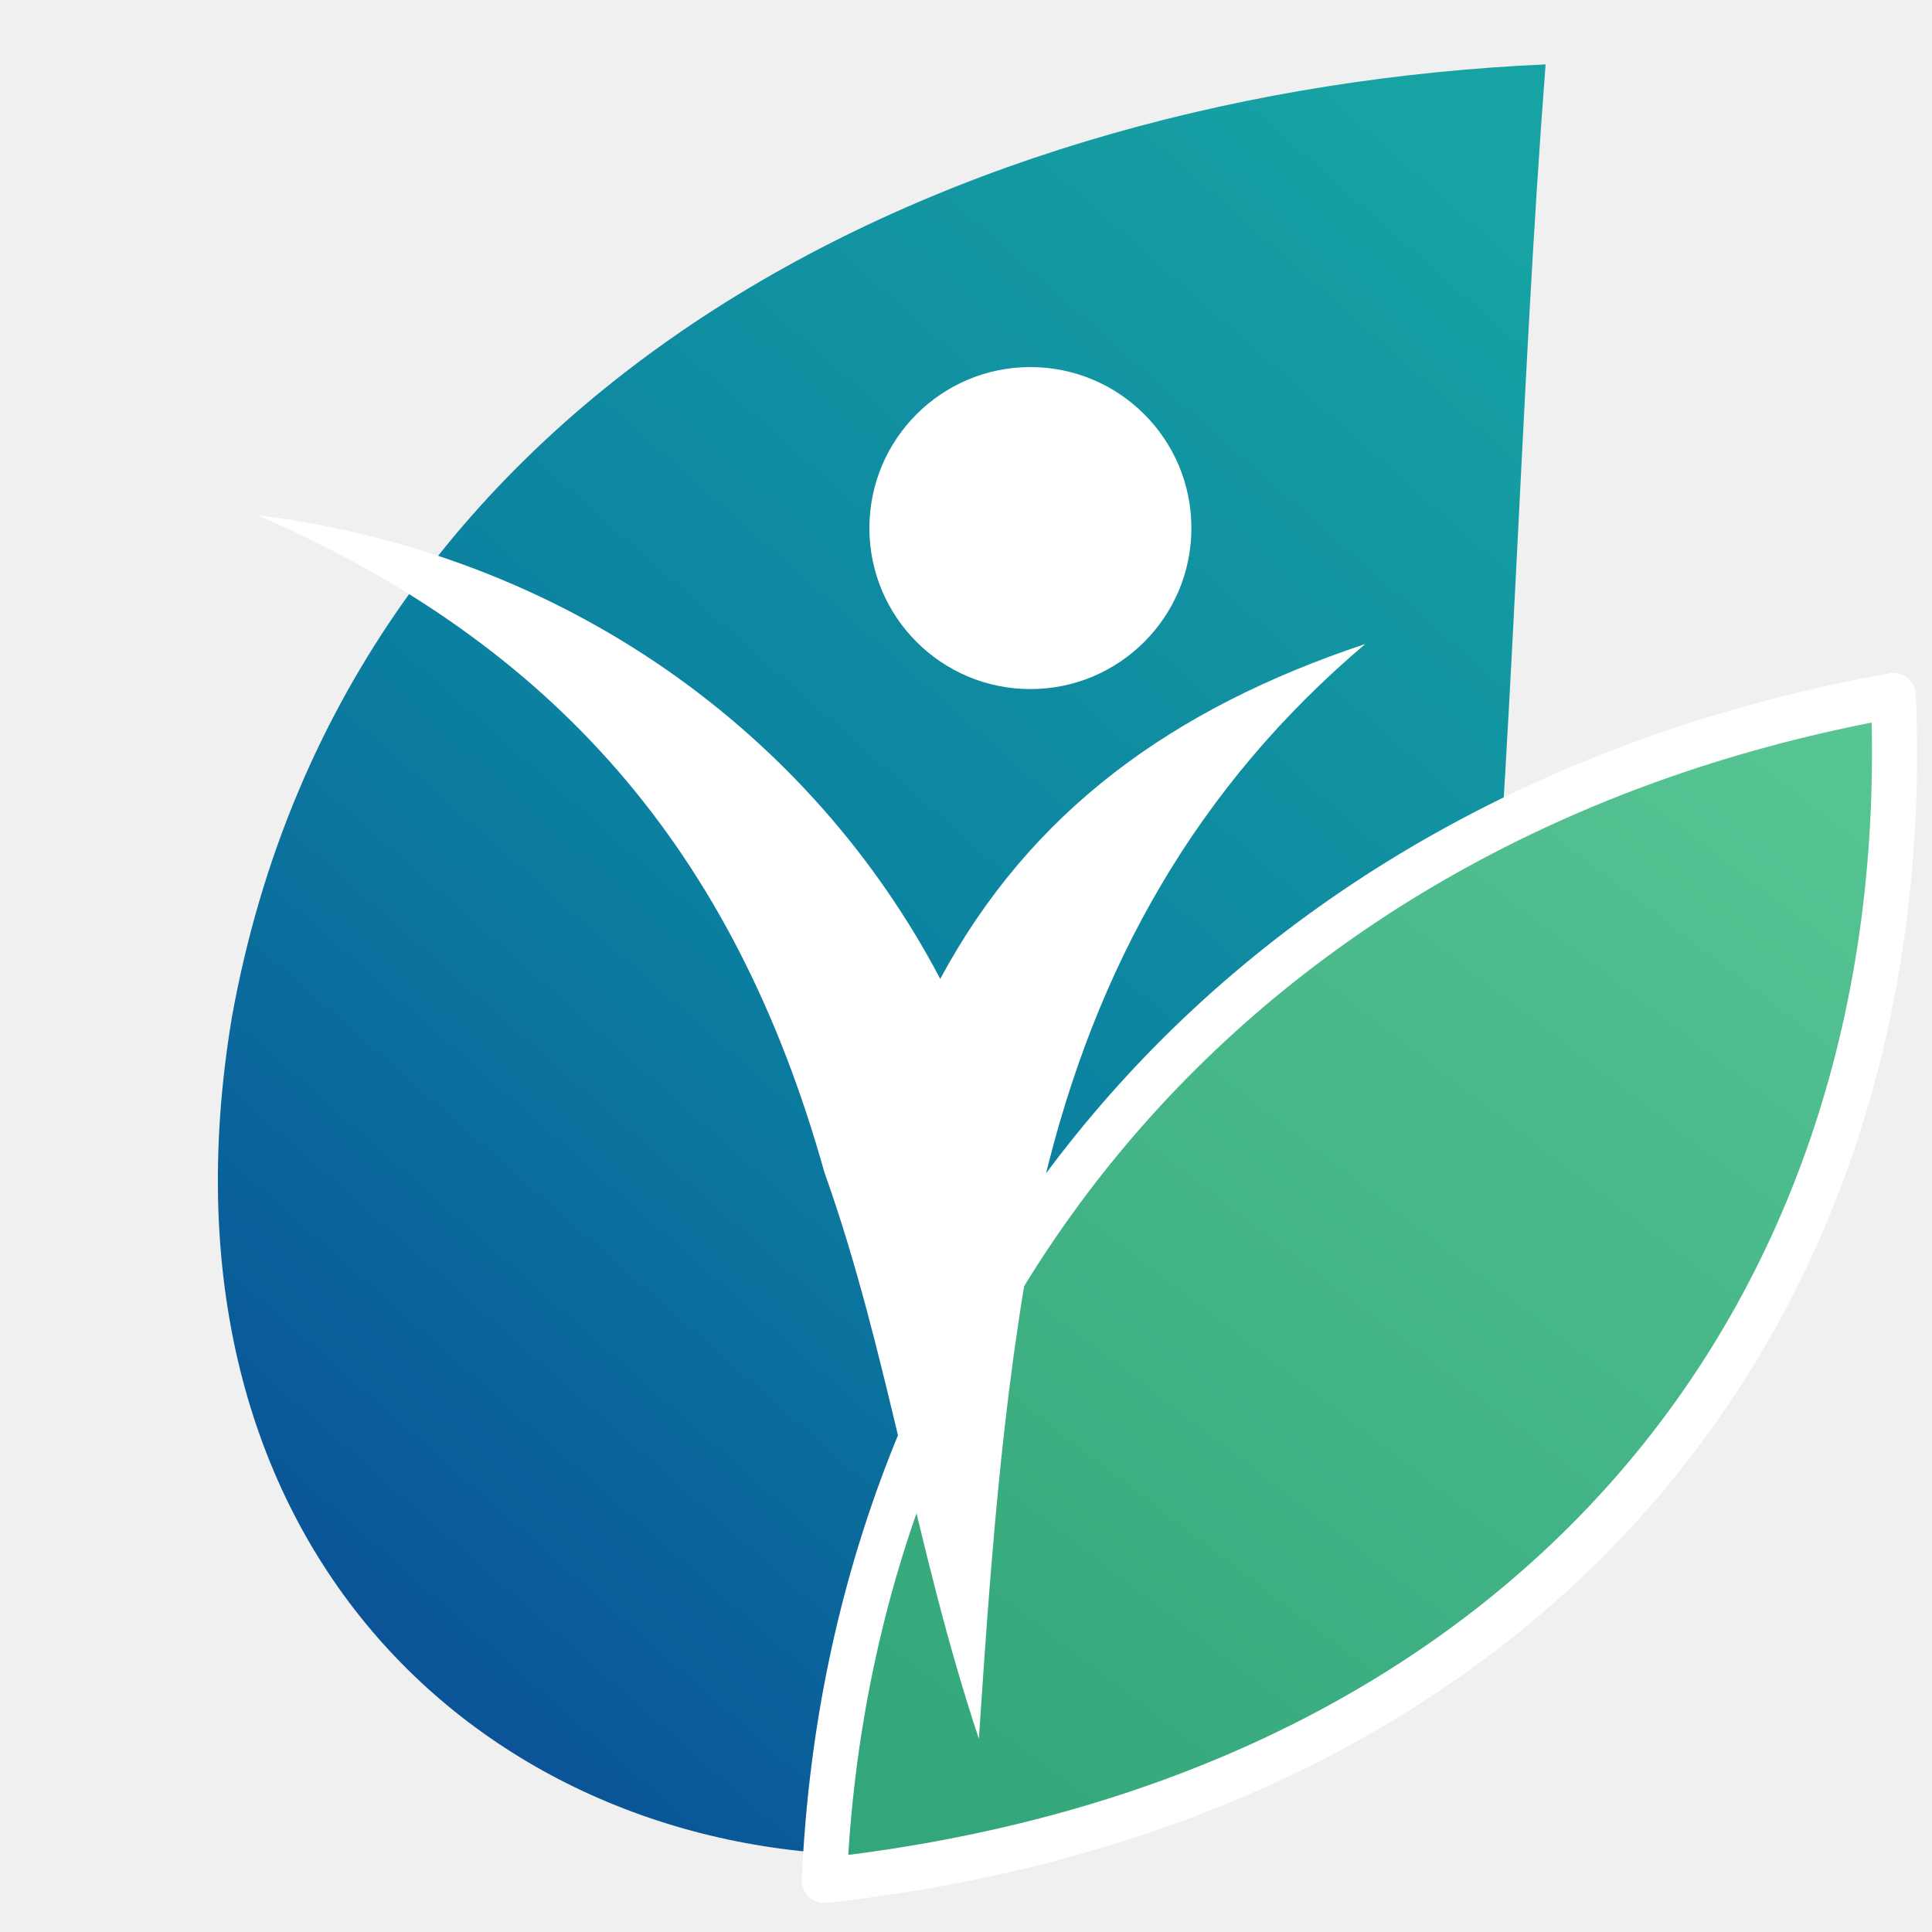
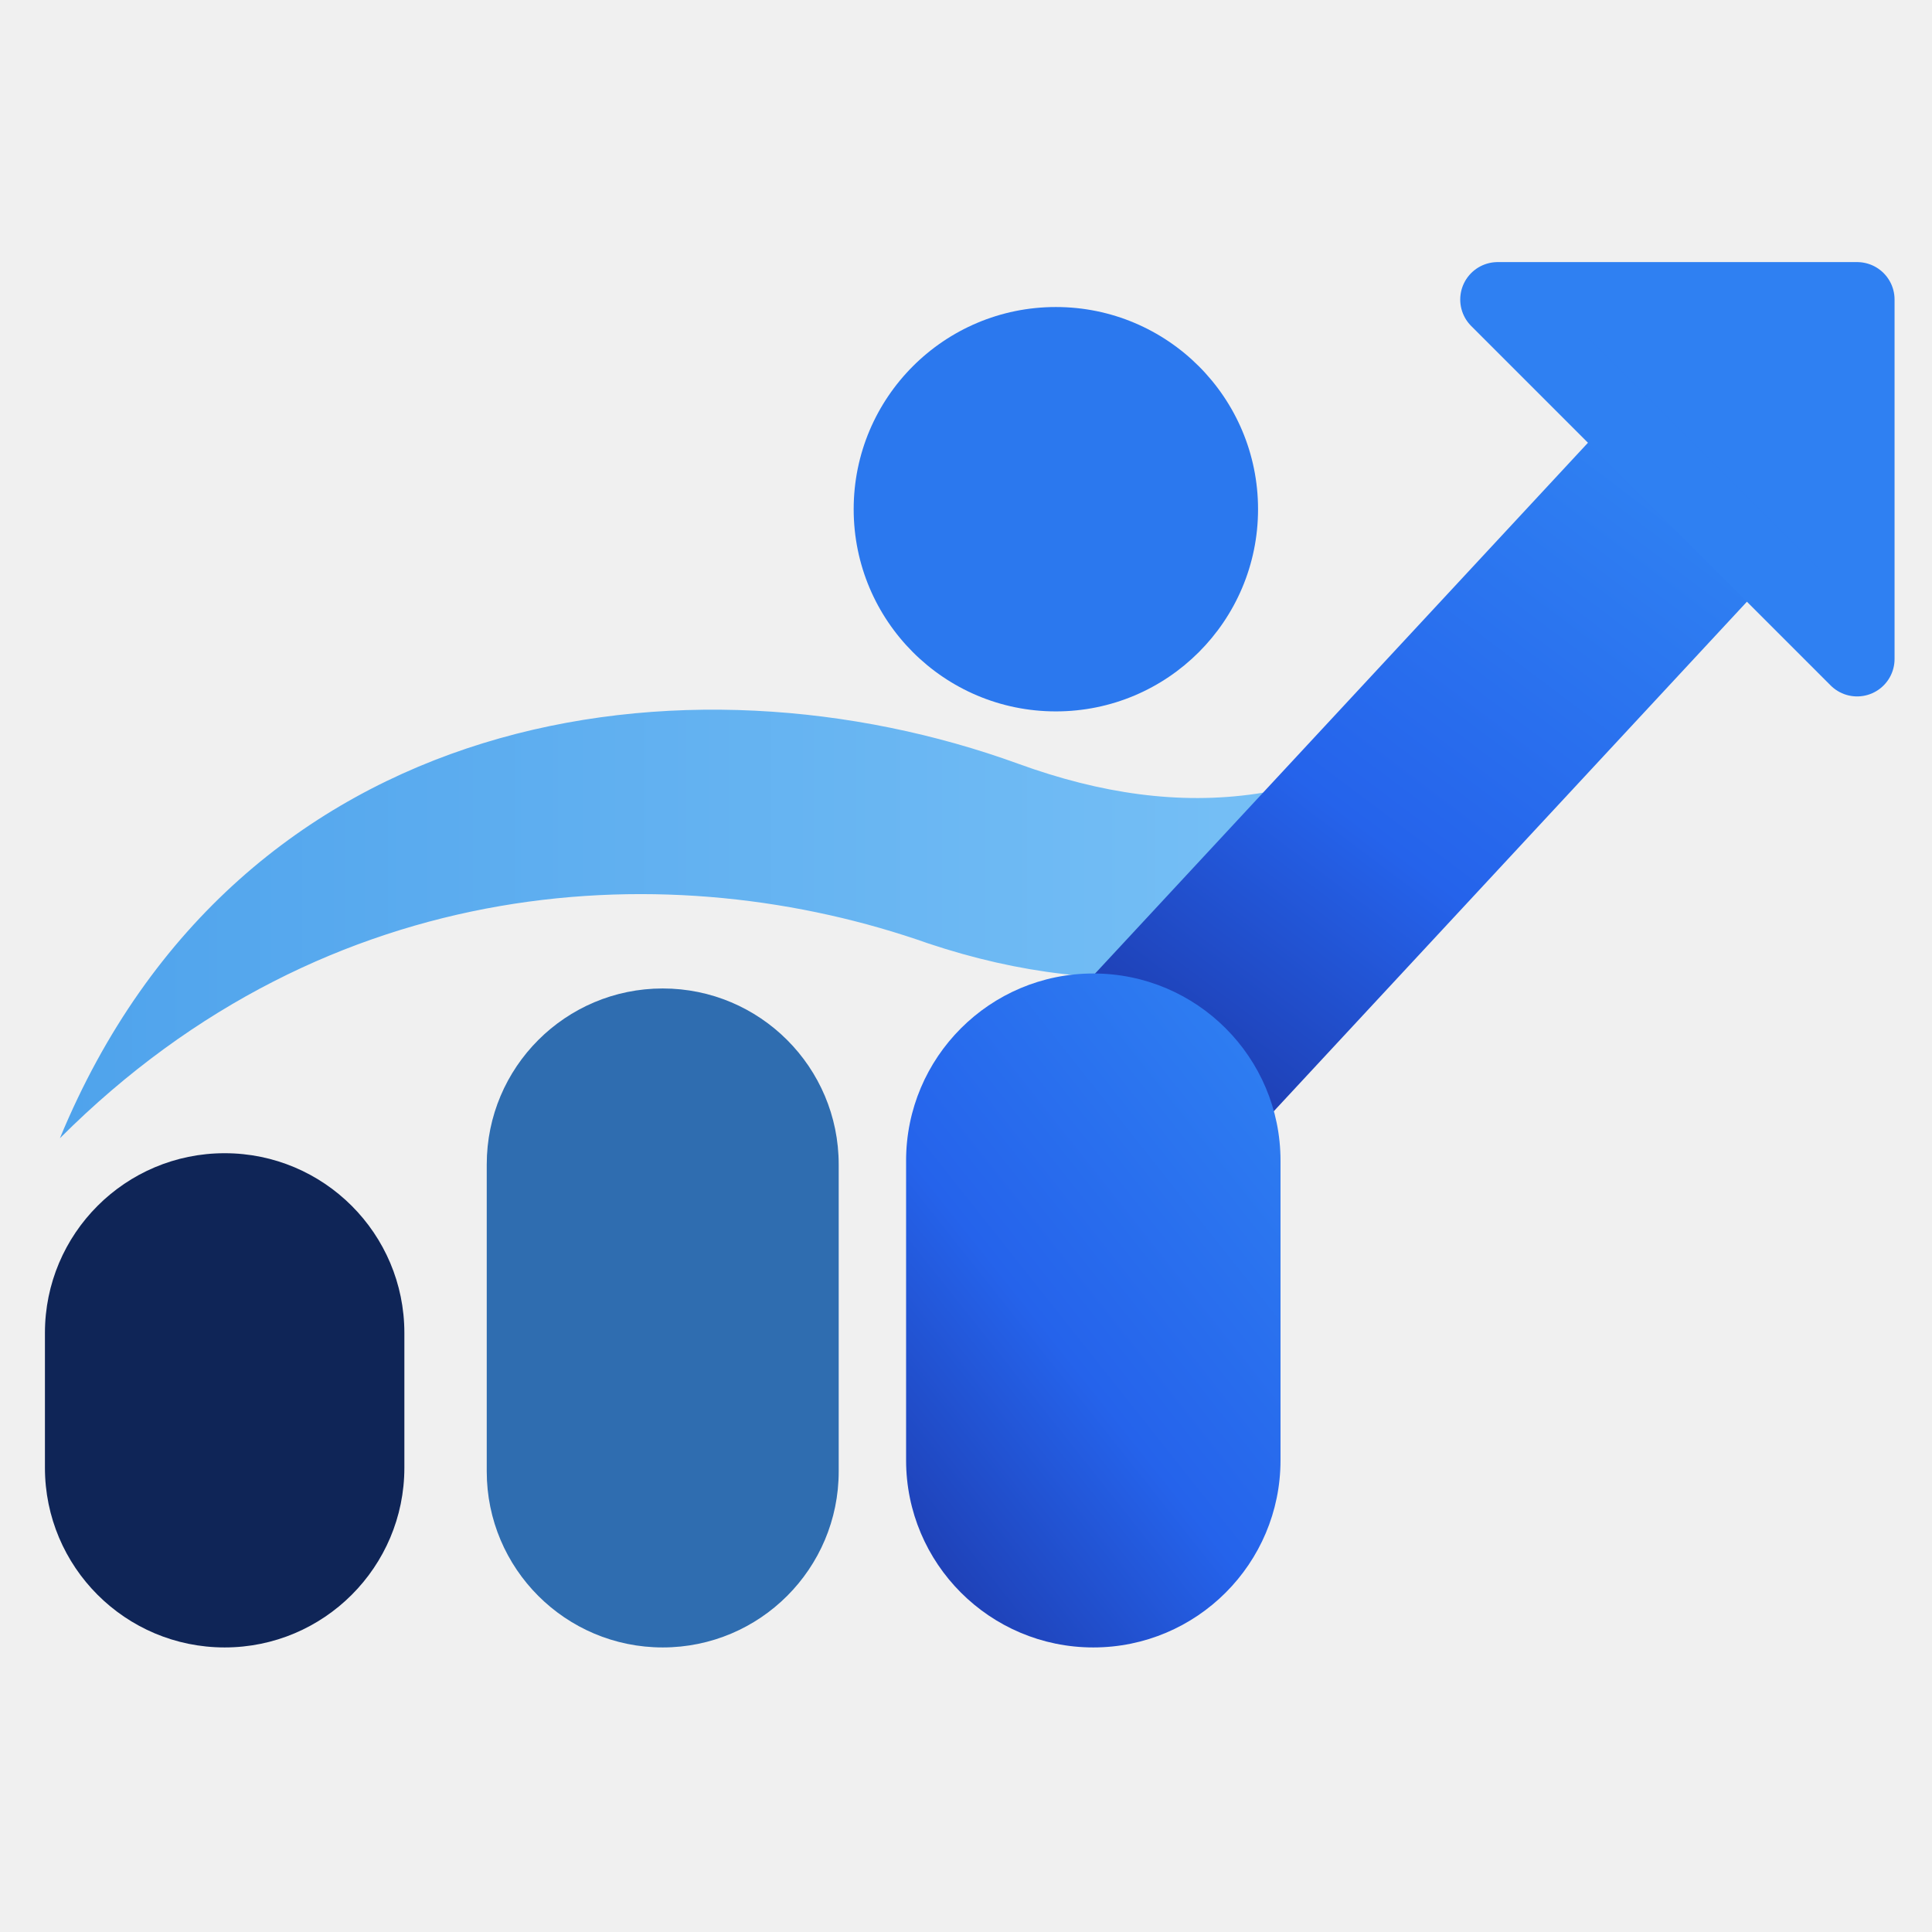
- <svg xmlns="http://www.w3.org/2000/svg" viewBox="0 0 300 300" role="img" aria-label="HRzest">
+ <svg xmlns="http://www.w3.org/2000/svg" viewBox="-4 -32 258 258" role="img" aria-label="HRZest">
+   <style>@media (prefers-color-scheme: dark) { .hz-navy { fill: #E2E8F0; } .hz-mid { fill: #7FB2E8; } }</style>
  <defs>
-     <linearGradient id="hz-leaf" x1="0.85" y1="0" x2="0.2" y2="1">
-       <stop offset="0" stop-color="#17A3A3" />
-       <stop offset="0.55" stop-color="#0B7FA0" />
-       <stop offset="1" stop-color="#0A4E96" />
+     <linearGradient id="hz-fig" x1="0.9" y1="0" x2="0.2" y2="1">
+       <stop offset="0" stop-color="#2F80F2" />
+       <stop offset="0.6" stop-color="#2563EB" />
+       <stop offset="1" stop-color="#1E3FB4" />
    </linearGradient>
-     <linearGradient id="hz-green" x1="0.9" y1="0" x2="0.2" y2="1">
-       <stop offset="0" stop-color="#57C493" />
-       <stop offset="1" stop-color="#33A77B" />
+     <linearGradient id="hz-wave" x1="0" y1="0" x2="1" y2="0">
+       <stop offset="0" stop-color="#4FA3EC" />
+       <stop offset="1" stop-color="#7CC4F7" />
    </linearGradient>
  </defs>
-   <path fill="url(#hz-leaf)" d="M240 10C150 14 54 58 36 158c-14 84 42 132 104 130 54-2 84-46 90-116 5-56 6-110 10-162z" />
-   <path fill="url(#hz-green)" stroke="#FFFFFF" stroke-width="7" stroke-linejoin="round" d="M128 292c4-92 66-166 166-184 4 98-58 172-166 184z" />
-   <circle cx="160" cy="82" r="25" fill="#FFFFFF" />
-   <path fill="#FFFFFF" d="M40 80c48 6 86 34 106 72 14-26 36-42 66-52-26 22-42 50-50 84-6 28-8 56-10 86-10-30-14-60-24-88C114 132 86 100 40 80z" />
+   <path fill="url(#hz-wave)" d="M4 120C28 62 88 54 132 70c22 8 42 6 62-10l-4 24c-22 16-46 18-70 10C86 82 40 84 4 120z" />
+   <rect x="2" y="122" width="48" height="66" rx="24" class="hz-navy" fill="#0F2557" />
+   <rect x="61" y="100" width="47" height="88" rx="23.5" class="hz-mid" fill="#2F6DB0" />
+   <path fill="none" stroke="url(#hz-fig)" stroke-width="30" stroke-linecap="round" d="M146 116l78-84" />
+   <rect x="117" y="98" width="50" height="90" rx="25" fill="url(#hz-fig)" />
+   <path fill="#2F80F2" stroke="#2F80F2" stroke-width="10" stroke-linejoin="round" d="M196 8h48v48z" />
+   <circle cx="137" cy="36" r="27" fill="#2B78EE" />
</svg>
